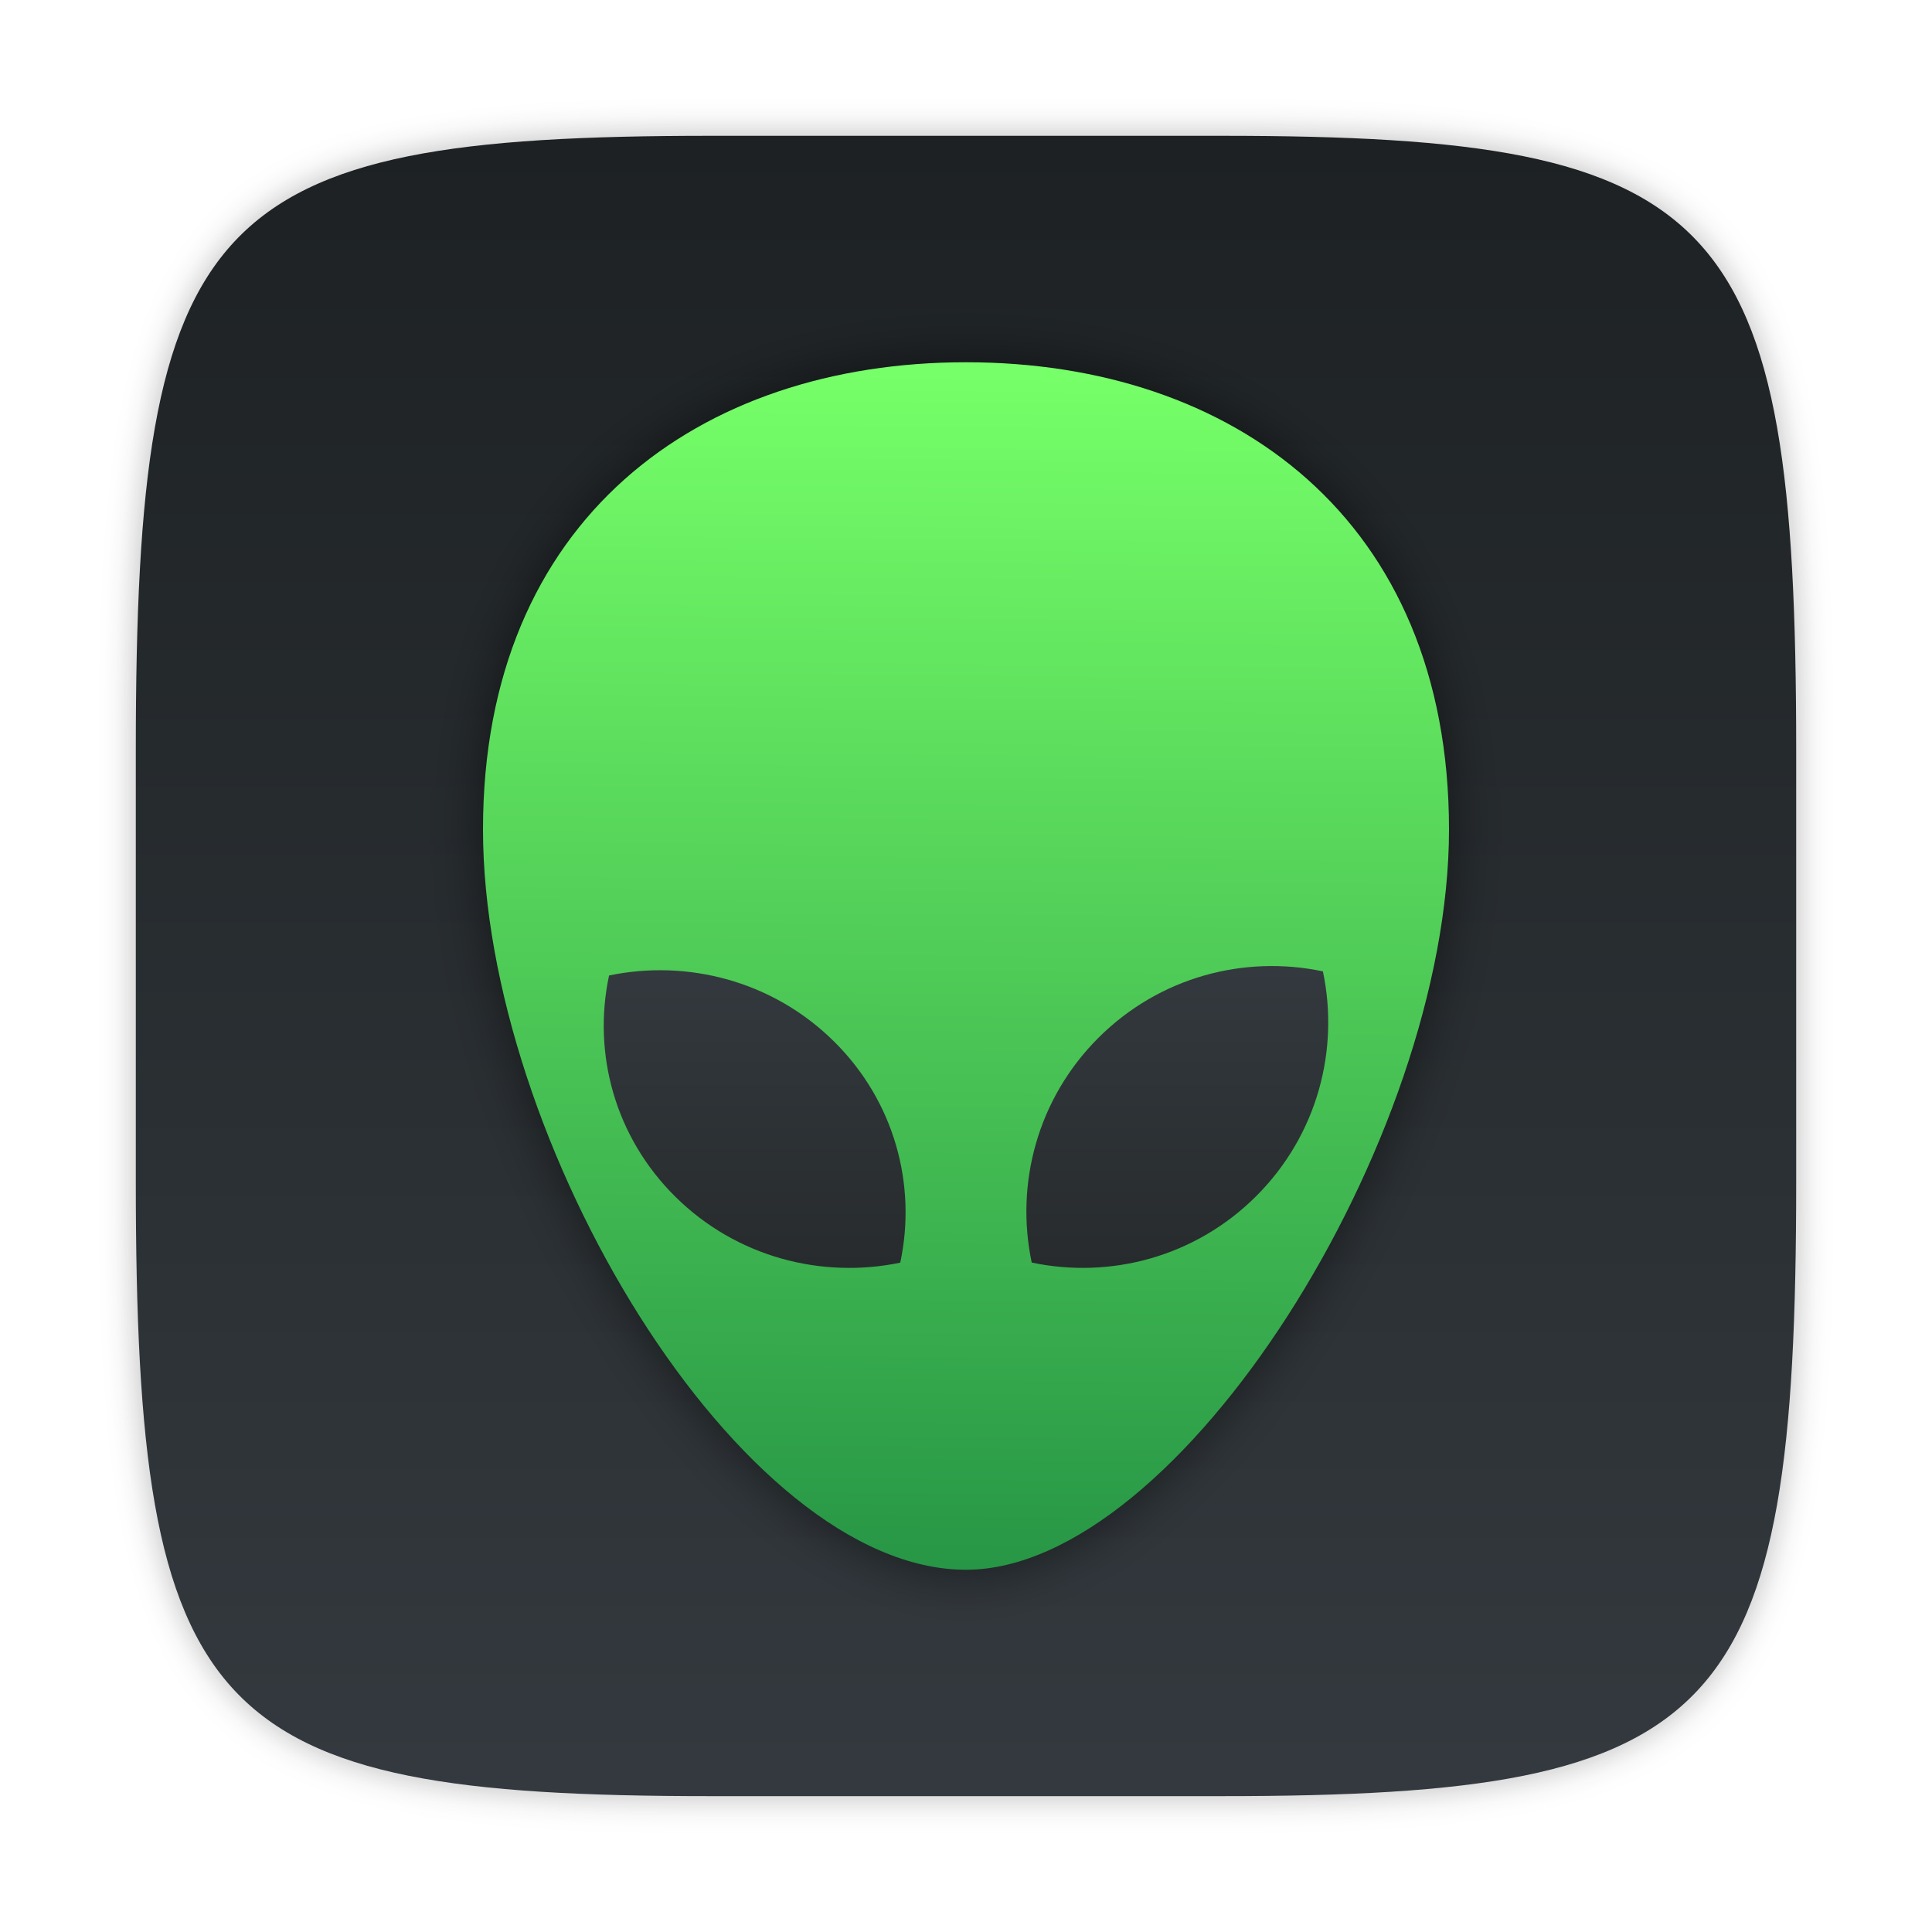
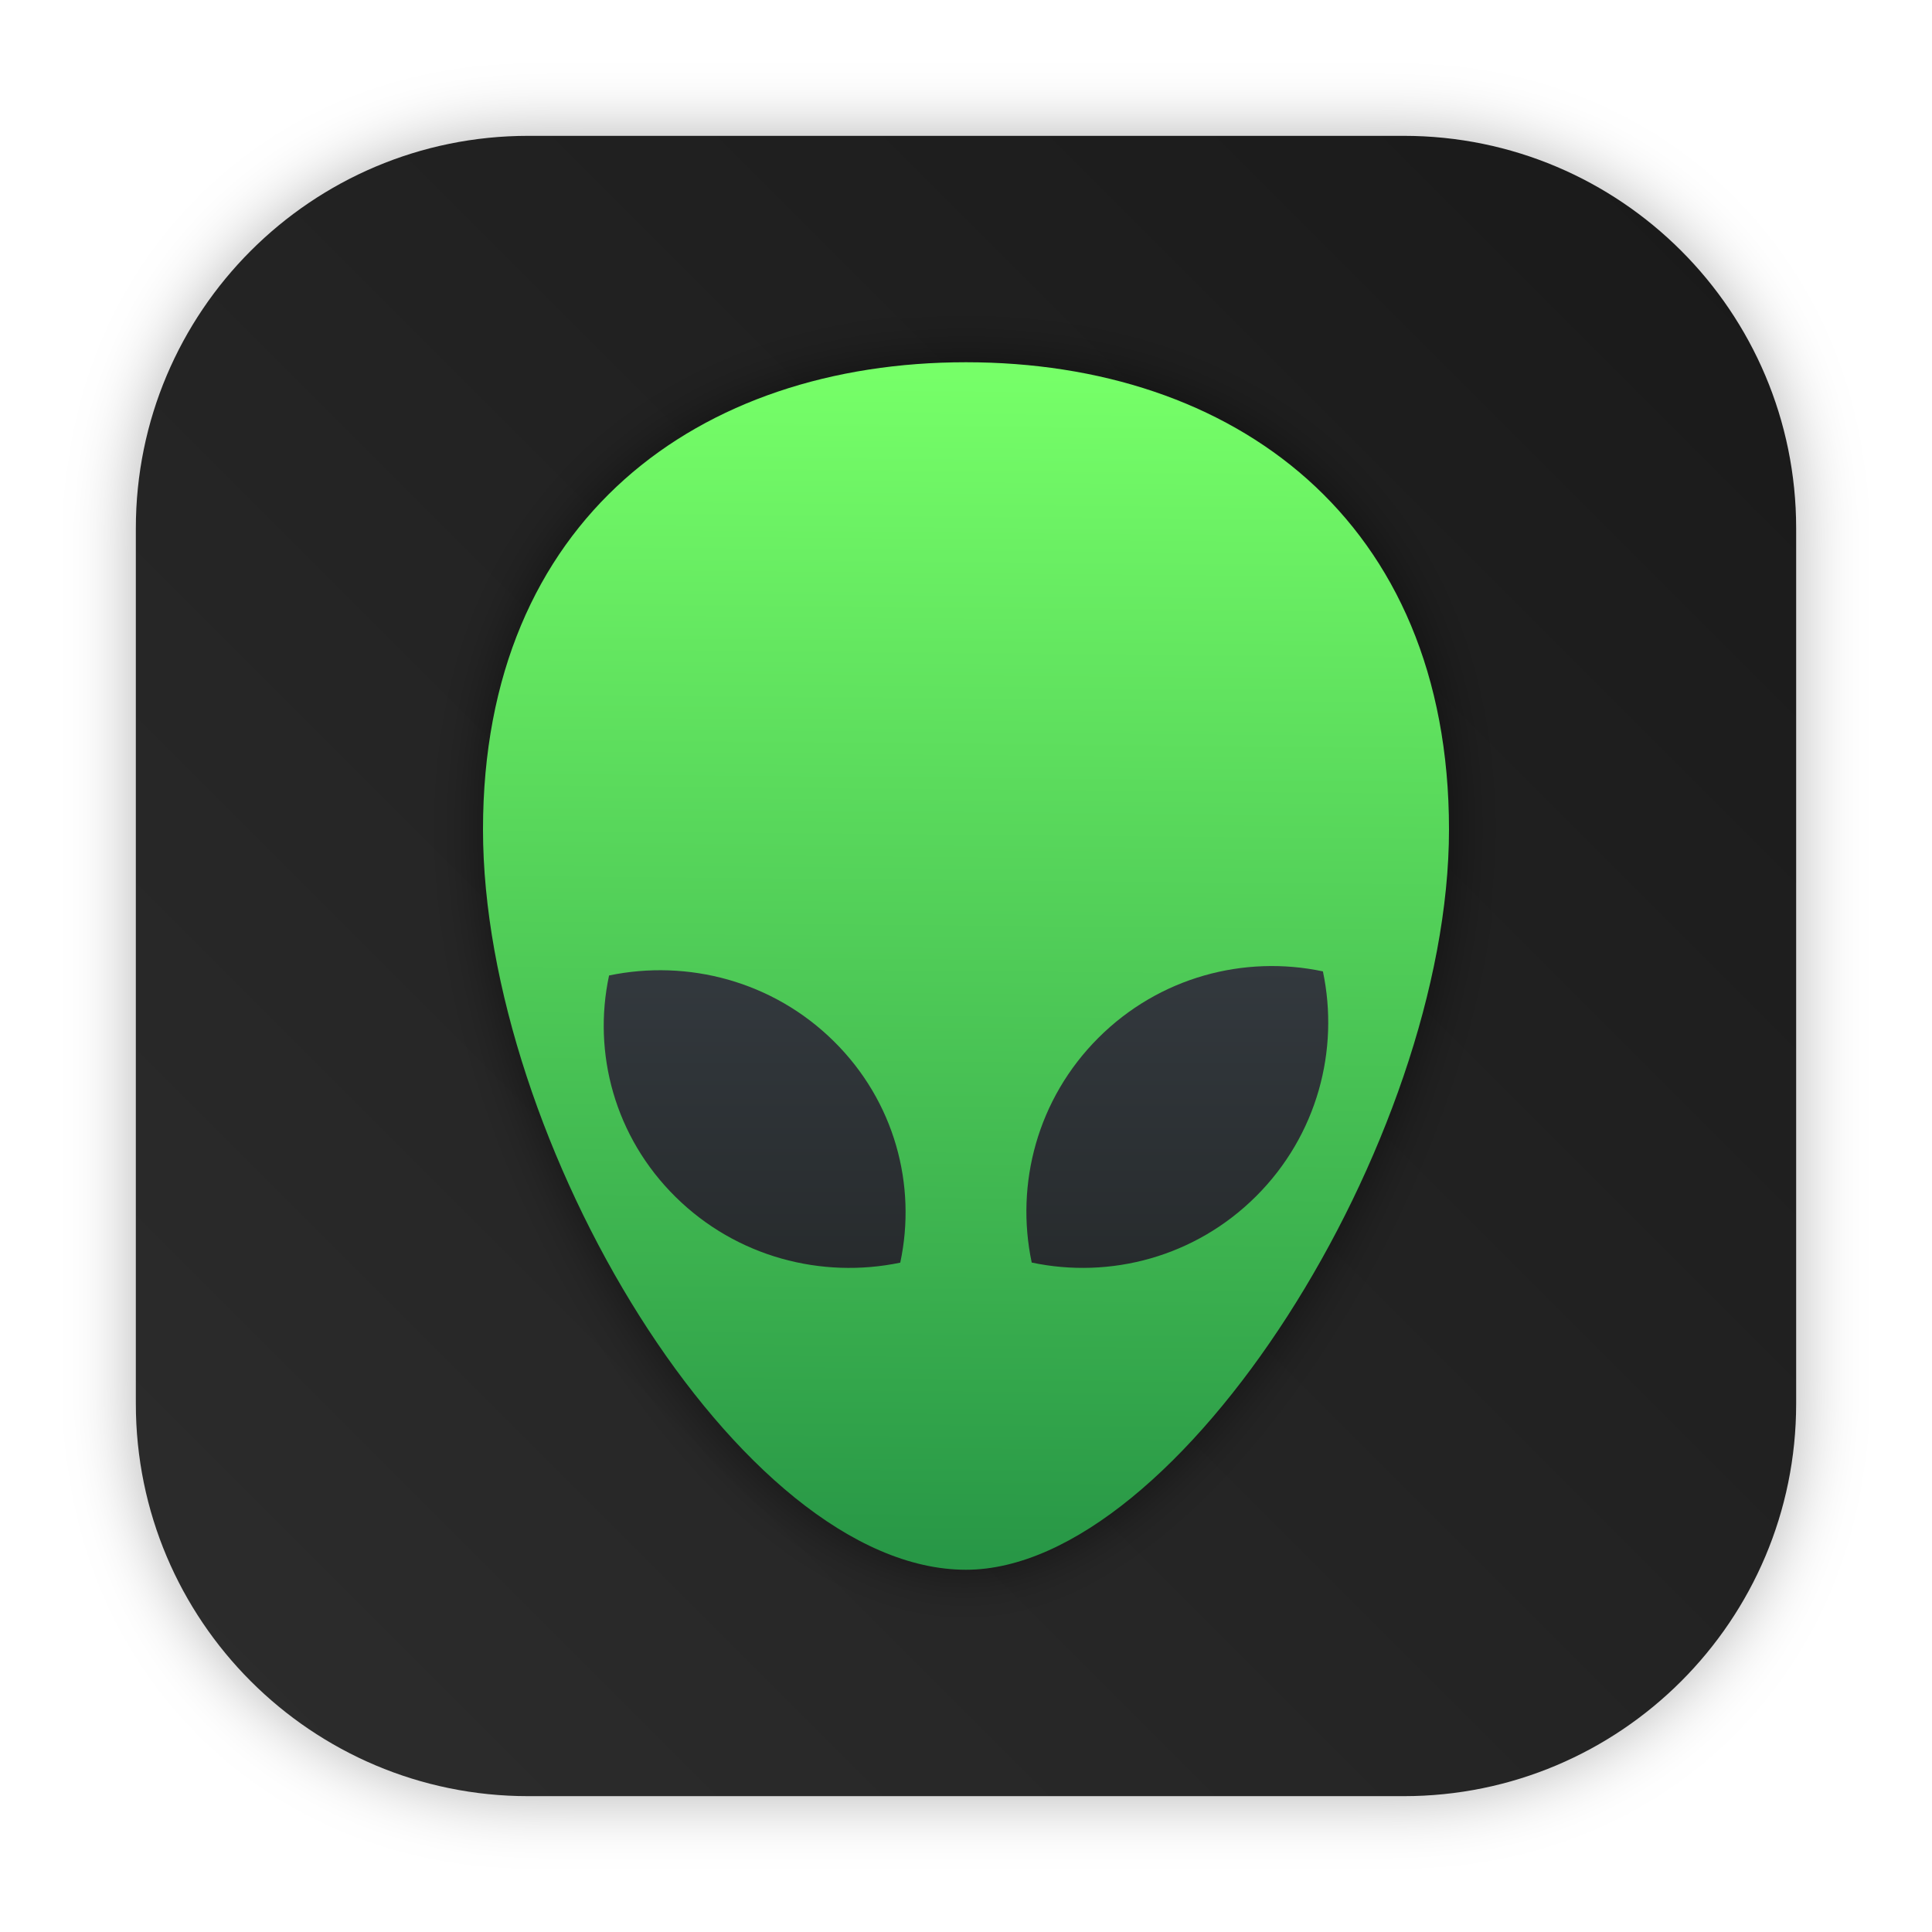
- <svg xmlns="http://www.w3.org/2000/svg" xmlns:xlink="http://www.w3.org/1999/xlink" width="64" height="64" version="1.1">
-   <defs>
-     <linearGradient id="e" x1="24.705" x2="25.061" y1="43.939" y2="4.405" gradientTransform="translate(8.5029,9.2229)" gradientUnits="userSpaceOnUse">
-       <stop stop-color="#279646" offset="0" />
-       <stop stop-color="#76ff68" offset="1" />
+ <svg xmlns="http://www.w3.org/2000/svg" xmlns:xlink="http://www.w3.org/1999/xlink" id="svg53" version="1.1" height="64" width="64">
+   <defs id="defs27">
+     <linearGradient gradientUnits="userSpaceOnUse" gradientTransform="translate(8.5029,9.2229)" y2="4.405" y1="43.939" x2="25.061" x1="24.705" id="e">
+       <stop id="stop4" offset="0" stop-color="#279646" />
+       <stop id="stop6" offset="1" stop-color="#76ff68" />
    </linearGradient>
-     <linearGradient id="d" x1="31" x2="31" y1="34" y2="24" gradientTransform="translate(8.5029,9.2229)" gradientUnits="userSpaceOnUse" xlink:href="#a" />
+     <linearGradient xlink:href="#a" gradientUnits="userSpaceOnUse" gradientTransform="translate(8.5029,9.2229)" y2="24" y1="34" x2="31" x1="31" id="d" />
    <linearGradient id="a">
-       <stop stop-color="#272b2d" offset="0" />
-       <stop stop-color="#33393e" offset="1" />
+       <stop id="stop10" offset="0" stop-color="#272b2d" />
+       <stop id="stop12" offset="1" stop-color="#33393e" />
    </linearGradient>
-     <linearGradient id="c" x1="18" x2="18" y1="34" y2="24" gradientTransform="translate(8.5029,9.2229)" gradientUnits="userSpaceOnUse" xlink:href="#a" />
-     <filter id="f" x="-.068" y="-.054" width="1.135" height="1.108" color-interpolation-filters="sRGB">
-       <feGaussianBlur stdDeviation="0.9" />
+     <linearGradient xlink:href="#a" gradientUnits="userSpaceOnUse" gradientTransform="translate(8.5029,9.2229)" y2="24" y1="34" x2="18" x1="18" id="c" />
+     <filter color-interpolation-filters="sRGB" height="1.108" width="1.135" y="-.054" x="-.068" id="f">
+       <feGaussianBlur id="feGaussianBlur16" stdDeviation="0.9" />
    </filter>
-     <filter id="filter2761" x="-.024" y="-.024" width="1.048" height="1.048" color-interpolation-filters="sRGB">
-       <feGaussianBlur stdDeviation="0.146" />
+     <filter color-interpolation-filters="sRGB" height="1.048" width="1.048" y="-.024" x="-.024" id="filter2761">
+       <feGaussianBlur id="feGaussianBlur19" stdDeviation="0.146" />
    </filter>
-     <linearGradient id="linearGradient919" x1="31.345" x2="31.345" y1="4.578" y2="58.846" gradientUnits="userSpaceOnUse">
-       <stop stop-color="#1d2123" offset="0" />
-       <stop stop-color="#33393e" offset="1" />
+     <linearGradient gradientUnits="userSpaceOnUse" y2="58.846" y1="4.578" x2="31.345" x1="31.345" id="linearGradient919">
+       <stop id="stop22" offset="0" stop-color="#1d2123" />
+       <stop id="stop24" offset="1" stop-color="#33393e" />
+     </linearGradient>
+     <linearGradient gradientUnits="userSpaceOnUse" gradientTransform="matrix(4.394543,0,0,4.394543,-78.73684,-4.822016)" y2="5.904" y1="10.836" x2="11.018" x1="5.825" id="linearGradient978">
+       <stop id="stop4-6" offset="0" stop-color="#14a03c" />
+       <stop id="stop6-7" offset="1" stop-color="#14dc78" />
+     </linearGradient>
+     <filter color-interpolation-filters="sRGB" height="1.048" width="1.048" y="-.024" x="-.024" id="filter2761-5">
+       <feGaussianBlur id="feGaussianBlur9" stdDeviation="0.146" />
+     </filter>
+     <linearGradient gradientUnits="userSpaceOnUse" gradientTransform="scale(.26458)" y2="58.846" y1="4.578" x2="31.345" x1="31.345" id="linearGradient919-3">
+       <stop id="stop12-5" offset="0" stop-color="#1d2123" />
+       <stop id="stop14" offset="1" stop-color="#33393e" />
+     </linearGradient>
+     <filter color-interpolation-filters="sRGB" height="1.095" width="1.058" y="-.047" x="-.029" id="filter937">
+       <feGaussianBlur id="feGaussianBlur17" stdDeviation="0.112" />
+     </filter>
+     <filter id="filter2761-367" x="-.024" y="-.024" width="1.048" height="1.048" color-interpolation-filters="sRGB">
+       <feGaussianBlur stdDeviation="0.146" id="feGaussianBlur2" />
+     </filter>
+     <filter id="filter924" x="-.06" y="-.06" width="1.12" height="1.12" color-interpolation-filters="sRGB">
+       <feGaussianBlur stdDeviation="0.208" id="feGaussianBlur5" />
+     </filter>
+     <filter color-interpolation-filters="sRGB" height="1.048" width="1.048" y="-.024" x="-.024" id="filter2761-36">
+       <feGaussianBlur id="feGaussianBlur2-7" stdDeviation="0.146" />
+     </filter>
+     <linearGradient gradientUnits="userSpaceOnUse" gradientTransform="translate(58.81987,-4.9486)" y2="16.321" y1="16.321" x2="-16.238" x1="-22.655" id="linearGradient1174">
+       <stop id="stop5" offset="0" stop-color="#0a82f0" />
+       <stop id="stop7" offset="1" stop-color="#3250e6" />
+     </linearGradient>
+     <filter style="color-interpolation-filters:sRGB" id="filter1052-5" x="-0.048" width="1.096" y="-0.048" height="1.096">
+       <feGaussianBlur stdDeviation="0.291" id="feGaussianBlur1054-3" />
+     </filter>
+     <linearGradient xlink:href="#linearGradient1038-6" id="linearGradient1040-5" x1="37.041" y1="15.875" x2="51.593" y2="1.323" gradientUnits="userSpaceOnUse" gradientTransform="matrix(3.779602,0,0,3.779602,-135.5,-0.5000002)" />
+     <linearGradient id="linearGradient1038-6">
+       <stop style="stop-color:#2d2d2d;stop-opacity:1" offset="0" id="stop1034-2" />
+       <stop style="stop-color:#191919;stop-opacity:1" offset="1" id="stop1036-9" />
+     </linearGradient>
+     <filter id="filter2761-3" x="-.024" y="-.024" width="1.048" height="1.048" color-interpolation-filters="sRGB">
+       <feGaussianBlur stdDeviation="0.146" id="feGaussianBlur895" />
+     </filter>
+     <linearGradient id="linearGradient1195" x1="-9.3" x2="-.932" y1="32.176" y2="32.176" gradientTransform="translate(1.8475,-2.1749)" gradientUnits="userSpaceOnUse">
+       <stop stop-color="#1478e6" offset="0" id="stop898" />
+       <stop stop-color="#3c50e6" offset="1" id="stop900" />
    </linearGradient>
  </defs>
-   <circle cx="-1248.6" cy="-1241.1" r="0" fill="#5e4aa6" />
-   <path transform="matrix(3.7796 0 0 3.7796 .00058415 -.00017177)" d="m10.708 1.19c4.405 0 5.035 0.673 5.035 5.388v3.776c0 4.715-0.63 5.388-5.035 5.388h-4.483c-4.405 0-5.035-0.673-5.035-5.388v-3.776c0-4.715 0.63-5.388 5.035-5.388z" enable-background="new" fill="#141414" filter="url(#filter2761)" opacity=".3" />
-   <path d="m40.473 4.499c16.649 0 19.028 2.543 19.028 20.364v14.272c0 17.822-2.379 20.364-19.028 20.364h-16.945c-16.649 0-19.029-2.543-19.029-20.364v-14.272c0-17.822 2.379-20.364 19.029-20.364z" enable-background="new" fill="url(#linearGradient919)" stroke-width="3.78" />
-   <circle cx="-1145.4" cy="-1241.1" r="0" fill="#5e4aa6" />
-   <g transform="translate(-.503 -1.222)" filter="url(#f)" opacity=".5">
-     <path d="m16.503 28.701c0 10.29 8.496 24.521 16 24.521 7.064 0 16-14.232 16-24.521 0-10.29-7.163-15.479-16-15.479s-16 5.189-16 15.479z" />
-     <path d="m36.885 35.605c2.021-2.021 4.84-2.755 7.441-2.205 0.55 2.602-0.185 5.421-2.205 7.441-2.021 2.021-4.84 2.755-7.441 2.205-0.55-2.602 0.185-5.421 2.205-7.441z" />
-     <path d="m20.679 33.536c2.602-0.542 5.421 0.182 7.441 2.175 2.021 1.992 2.755 4.772 2.205 7.338-2.602 0.542-5.421-0.182-7.441-2.175-2.021-1.993-2.755-4.772-2.205-7.338z" />
+   <rect transform="scale(3.779602)" ry="3.44" y="1.191" x="1.191" height="14.552" width="14.552" id="rect1042-1" style="opacity:0.3;fill:#000000;fill-opacity:1;stroke-width:0.529;stroke-linecap:round;filter:url(#filter1052-5)" />
+   <rect style="fill:url(#linearGradient1040-5);fill-opacity:1;stroke-width:2;stroke-linecap:round" id="rect1032-2" width="55" height="55" x="4.5" y="4.5" ry="13" />
+   <circle id="circle29" fill="#5e4aa6" r="0" cy="-1241.1" cx="-1248.6" />
+   <circle id="circle35" fill="#5e4aa6" r="0" cy="-1241.1" cx="-1145.4" />
+   <g id="g43" opacity=".5" filter="url(#f)" transform="translate(-.503 -1.222)">
+     <path id="path37" d="m16.503 28.701c0 10.29 8.496 24.521 16 24.521 7.064 0 16-14.232 16-24.521 0-10.29-7.163-15.479-16-15.479s-16 5.189-16 15.479z" />
+     <path id="path39" d="m36.885 35.605c2.021-2.021 4.84-2.755 7.441-2.205 0.55 2.602-0.185 5.421-2.205 7.441-2.021 2.021-4.84 2.755-7.441 2.205-0.55-2.602 0.185-5.421 2.205-7.441z" />
+     <path id="path41" d="m20.679 33.536c2.602-0.542 5.421 0.182 7.441 2.175 2.021 1.992 2.755 4.772 2.205 7.338-2.602 0.542-5.421-0.182-7.441-2.175-2.021-1.993-2.755-4.772-2.205-7.338z" />
  </g>
-   <g transform="translate(-.503 -1.222)">
-     <path d="m16.503 28.701c0 10.29 8.496 24.521 16 24.521 7.064 0 16-14.232 16-24.521 0-10.29-7.163-15.479-16-15.479s-16 5.189-16 15.479z" fill="url(#e)" />
-     <path d="m36.885 35.605c2.021-2.021 4.84-2.755 7.441-2.205 0.55 2.602-0.185 5.421-2.205 7.441-2.021 2.021-4.84 2.755-7.441 2.205-0.55-2.602 0.185-5.421 2.205-7.441z" fill="url(#d)" />
-     <path d="m20.679 33.536c2.602-0.542 5.421 0.182 7.441 2.175 2.021 1.992 2.755 4.772 2.205 7.338-2.602 0.542-5.421-0.182-7.441-2.175-2.021-1.993-2.755-4.772-2.205-7.338z" fill="url(#c)" />
+   <g id="g51" transform="translate(-.503 -1.222)">
+     <path id="path45" fill="url(#e)" d="m16.503 28.701c0 10.29 8.496 24.521 16 24.521 7.064 0 16-14.232 16-24.521 0-10.29-7.163-15.479-16-15.479s-16 5.189-16 15.479z" />
+     <path id="path47" fill="url(#d)" d="m36.885 35.605c2.021-2.021 4.84-2.755 7.441-2.205 0.55 2.602-0.185 5.421-2.205 7.441-2.021 2.021-4.84 2.755-7.441 2.205-0.55-2.602 0.185-5.421 2.205-7.441z" />
+     <path id="path49" fill="url(#c)" d="m20.679 33.536c2.602-0.542 5.421 0.182 7.441 2.175 2.021 1.992 2.755 4.772 2.205 7.338-2.602 0.542-5.421-0.182-7.441-2.175-2.021-1.993-2.755-4.772-2.205-7.338z" />
  </g>
+   <g transform="matrix(3.779602,0,0,3.779602,-72.89849,-1.7058895e-7)" fill="#5e4aa6" id="g34">
+     <g stroke-width="0.265" id="g30">
+       <circle cx="-305.98" cy="-333.89" r="0" id="circle22" />
+       <circle cx="-15.066" cy="0.93" r="0" fill-rule="evenodd" id="circle24" />
+       <circle cx="-280.67" cy="-338.3" r="0" id="circle26" />
+       <circle cx="10.243" cy="-3.476" r="0" fill-rule="evenodd" id="circle28" />
+     </g>
+     <circle cx="-330.35" cy="-328.37" r="0" stroke-width="0.265" id="circle32" />
+   </g>
+   <circle cx="-1218.307" cy="-1241.108" r="0" fill="#5e4aa6" stroke-width="1" id="circle40" />
</svg>
